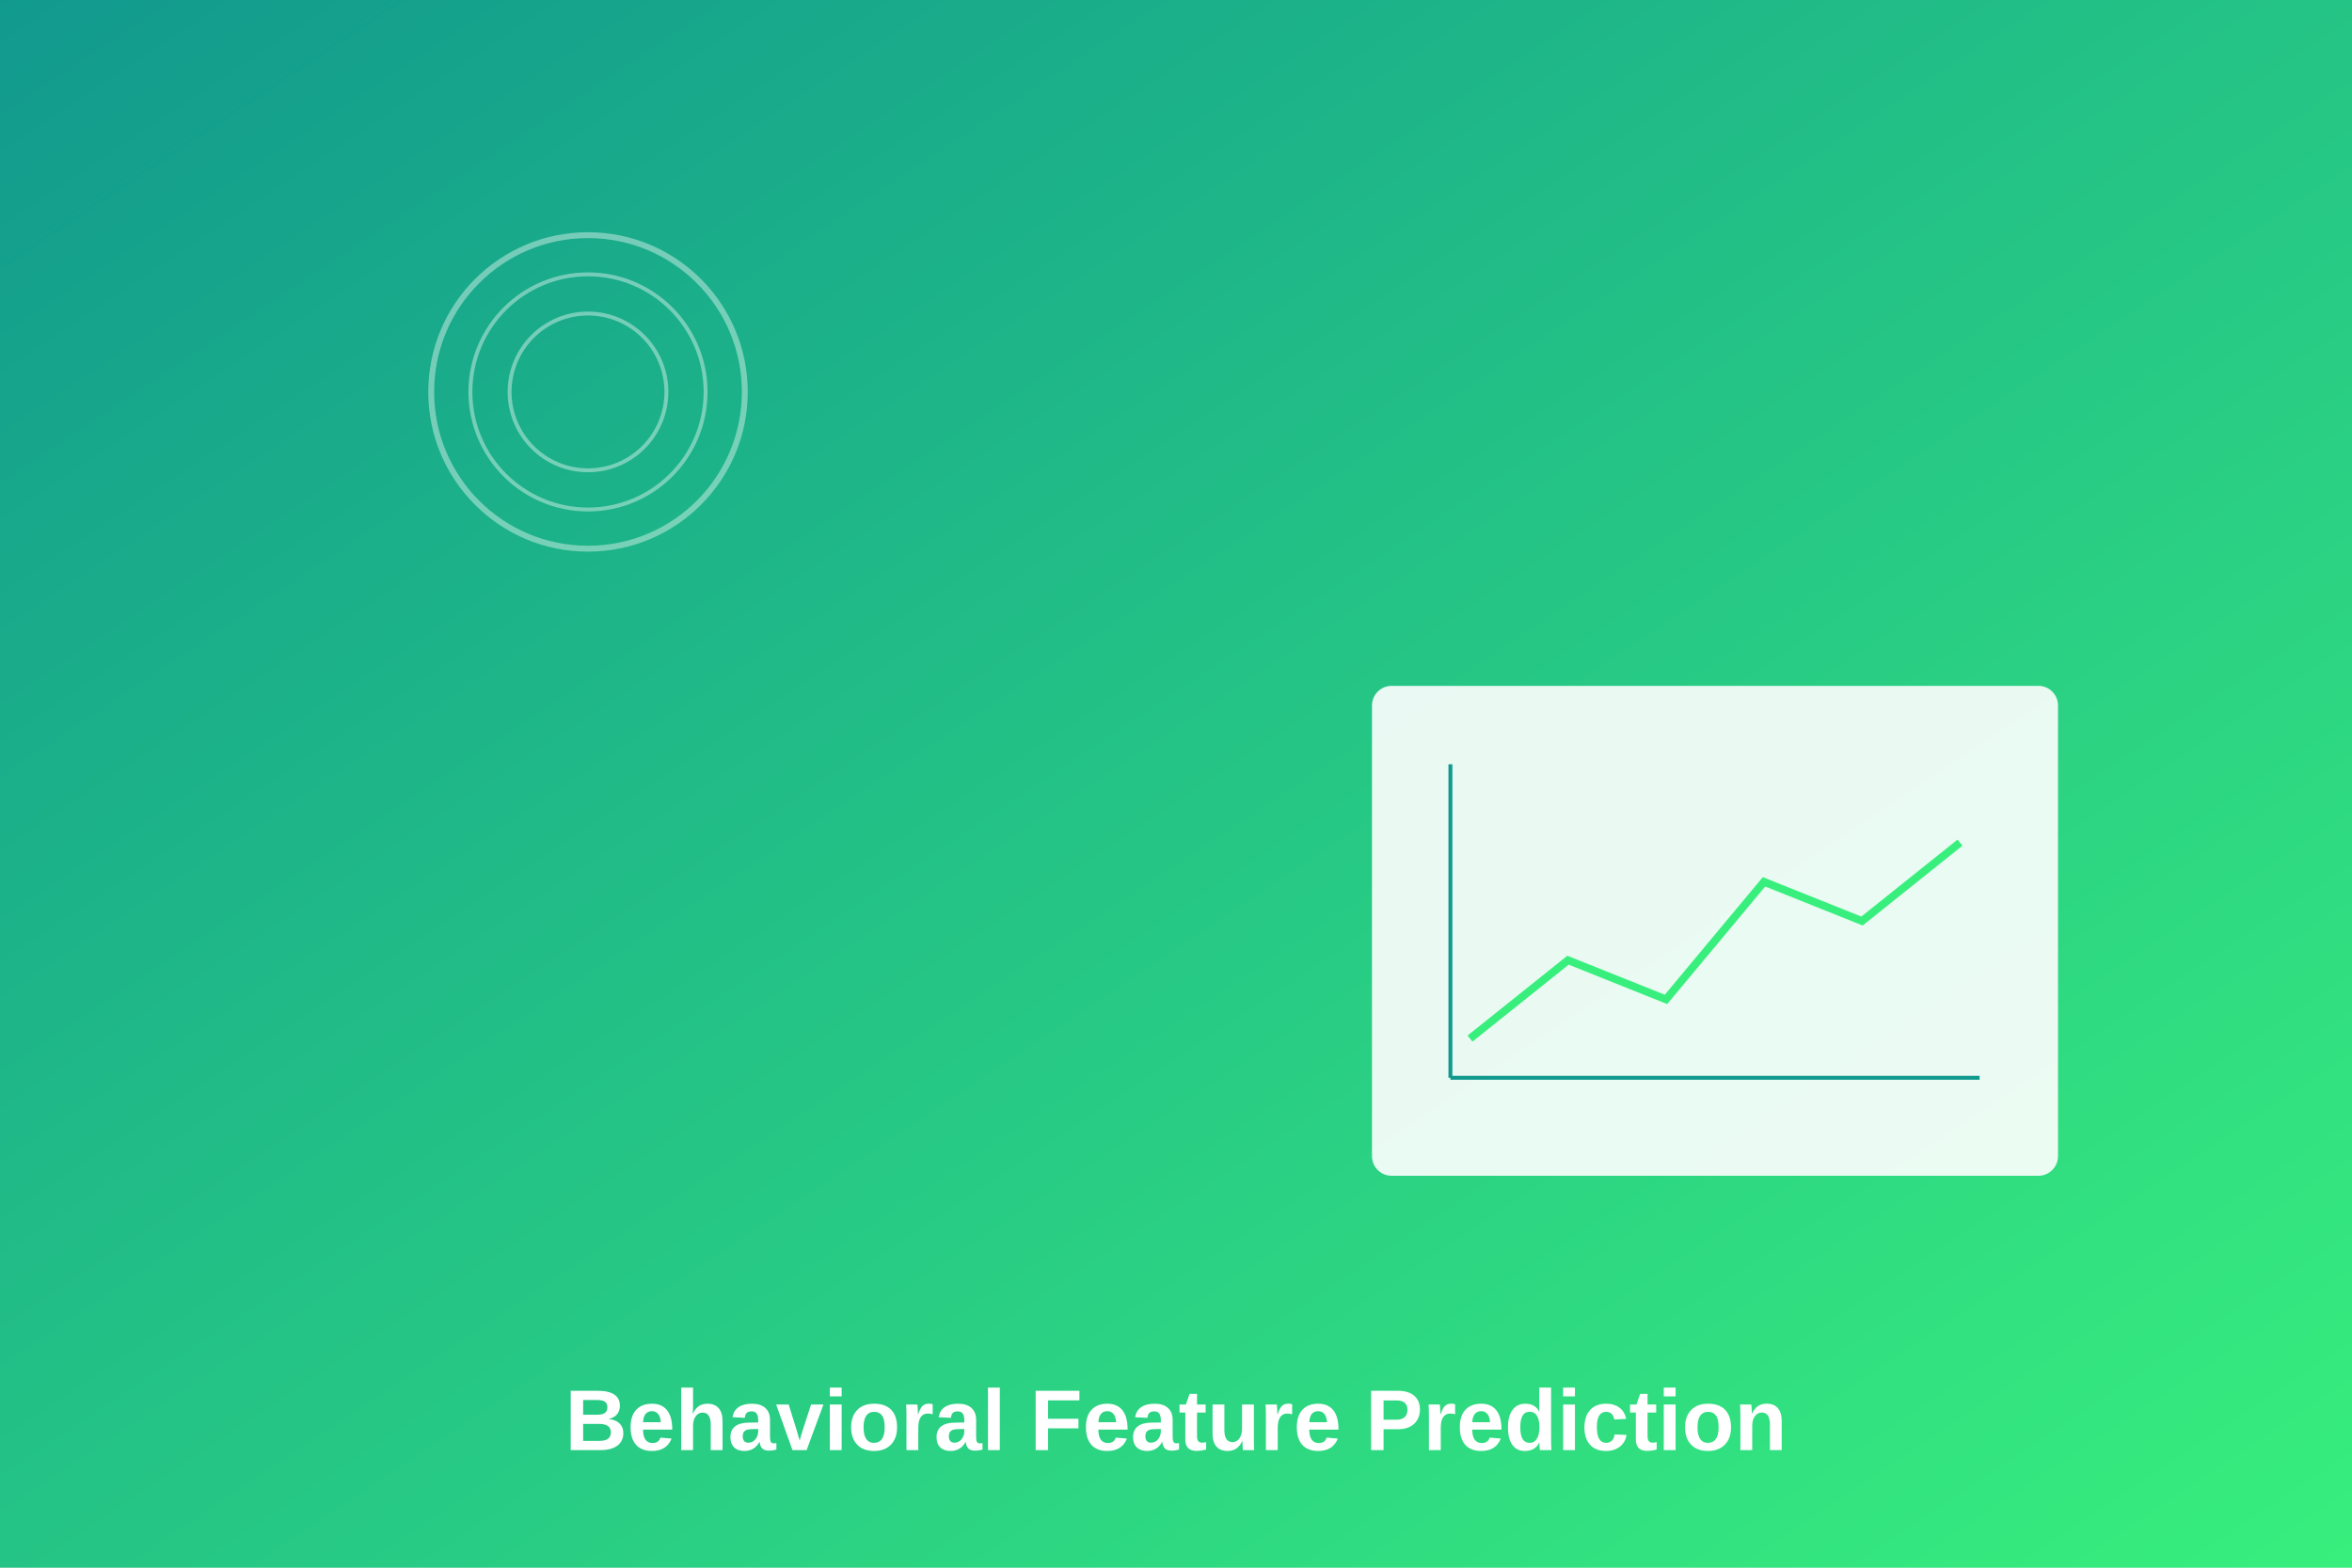
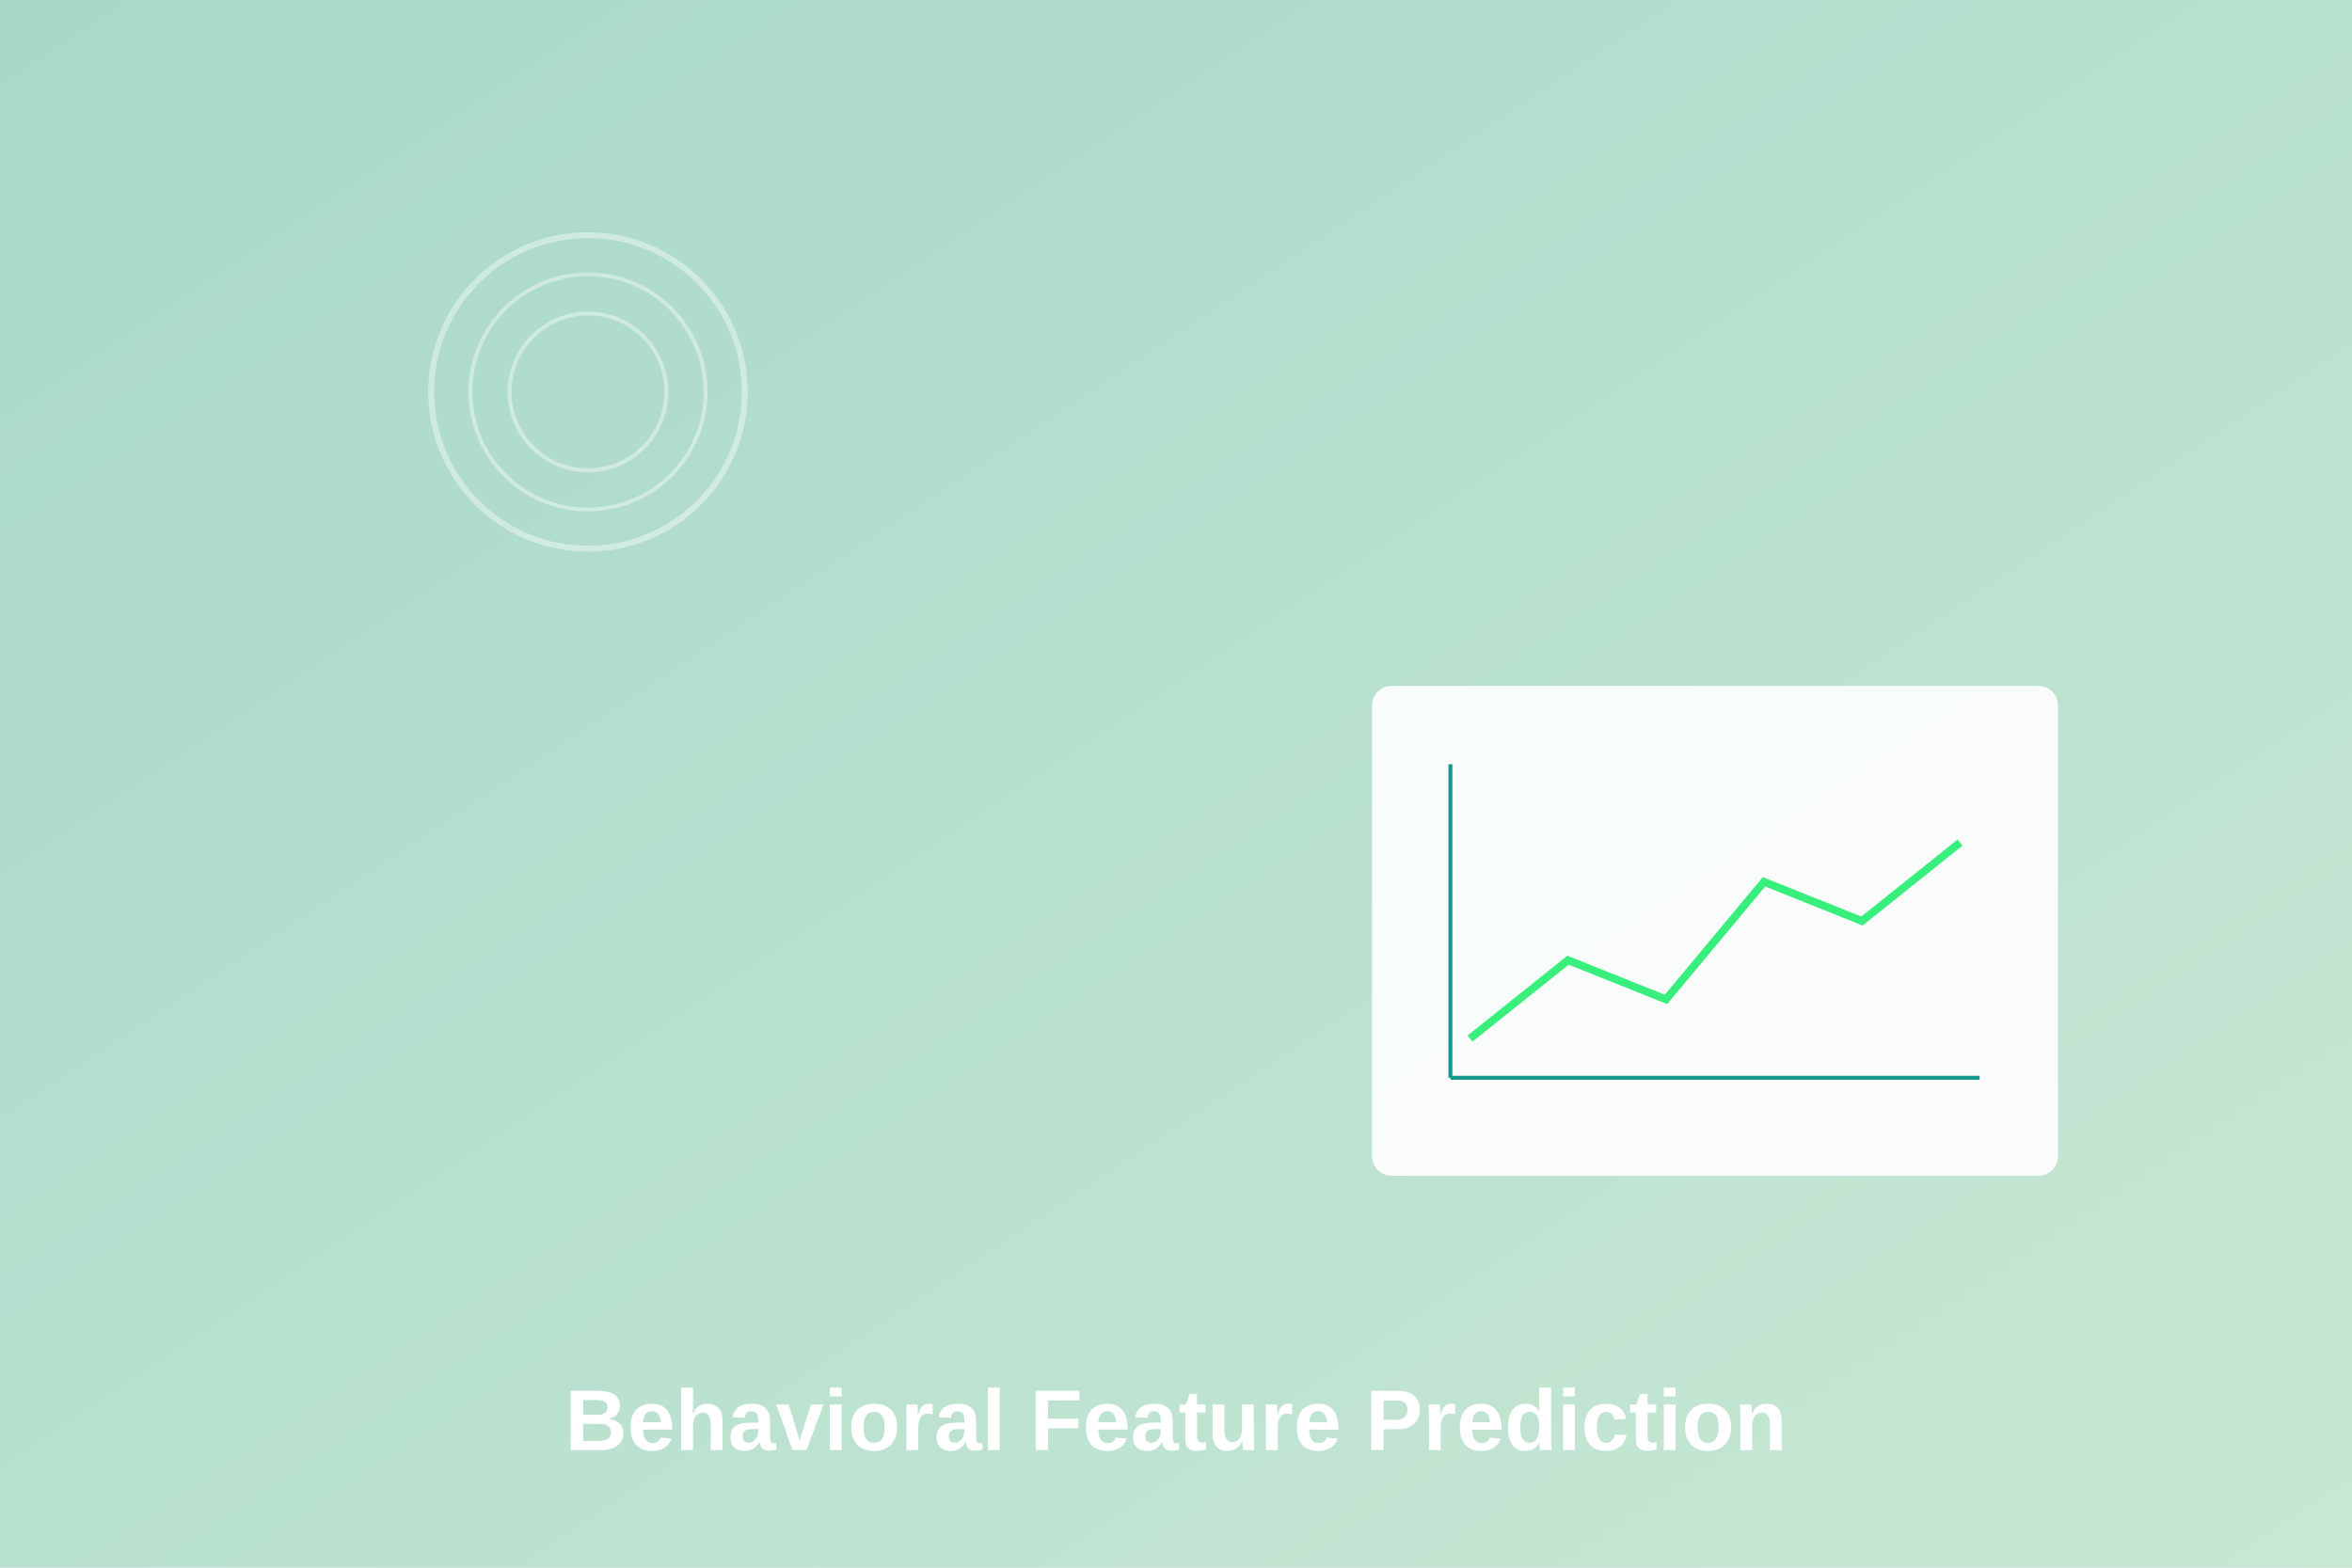
<svg xmlns="http://www.w3.org/2000/svg" width="1200" height="800">
  <defs>
    <linearGradient id="bg" x1="0%" y1="0%" x2="100%" y2="100%">
-       <stop offset="0%" style="stop-color:#11998e;stop-opacity:1" />
-       <stop offset="100%" style="stop-color:#38ef7d;stop-opacity:1" />
+       <stop offset="0%" style="stop-color:#A8D8C9;stop-opacity:1" />
+       <stop offset="100%" style="stop-color:#C8E8D4;stop-opacity:1" />
    </linearGradient>
  </defs>
  <rect width="1200" height="800" fill="url(#bg)" />
  <g transform="translate(300, 200)" opacity="0.4">
    <circle cx="0" cy="0" r="80" fill="none" stroke="white" stroke-width="3" />
    <circle cx="0" cy="0" r="60" fill="none" stroke="white" stroke-width="2" />
    <circle cx="0" cy="0" r="40" fill="none" stroke="white" stroke-width="2" />
  </g>
  <g transform="translate(700, 350)">
    <rect x="0" y="0" width="350" height="250" rx="10" fill="rgba(255,255,255,0.9)" />
    <line x1="40" y1="200" x2="310" y2="200" stroke="#11998e" stroke-width="2" />
    <line x1="40" y1="40" x2="40" y2="200" stroke="#11998e" stroke-width="2" />
    <polyline points="50,180 100,140 150,160 200,100 250,120 300,80" fill="none" stroke="#38ef7d" stroke-width="4" />
  </g>
  <text x="600" y="740" font-family="Arial, sans-serif" font-size="44" font-weight="bold" fill="white" text-anchor="middle">Behavioral Feature Prediction</text>
</svg>
